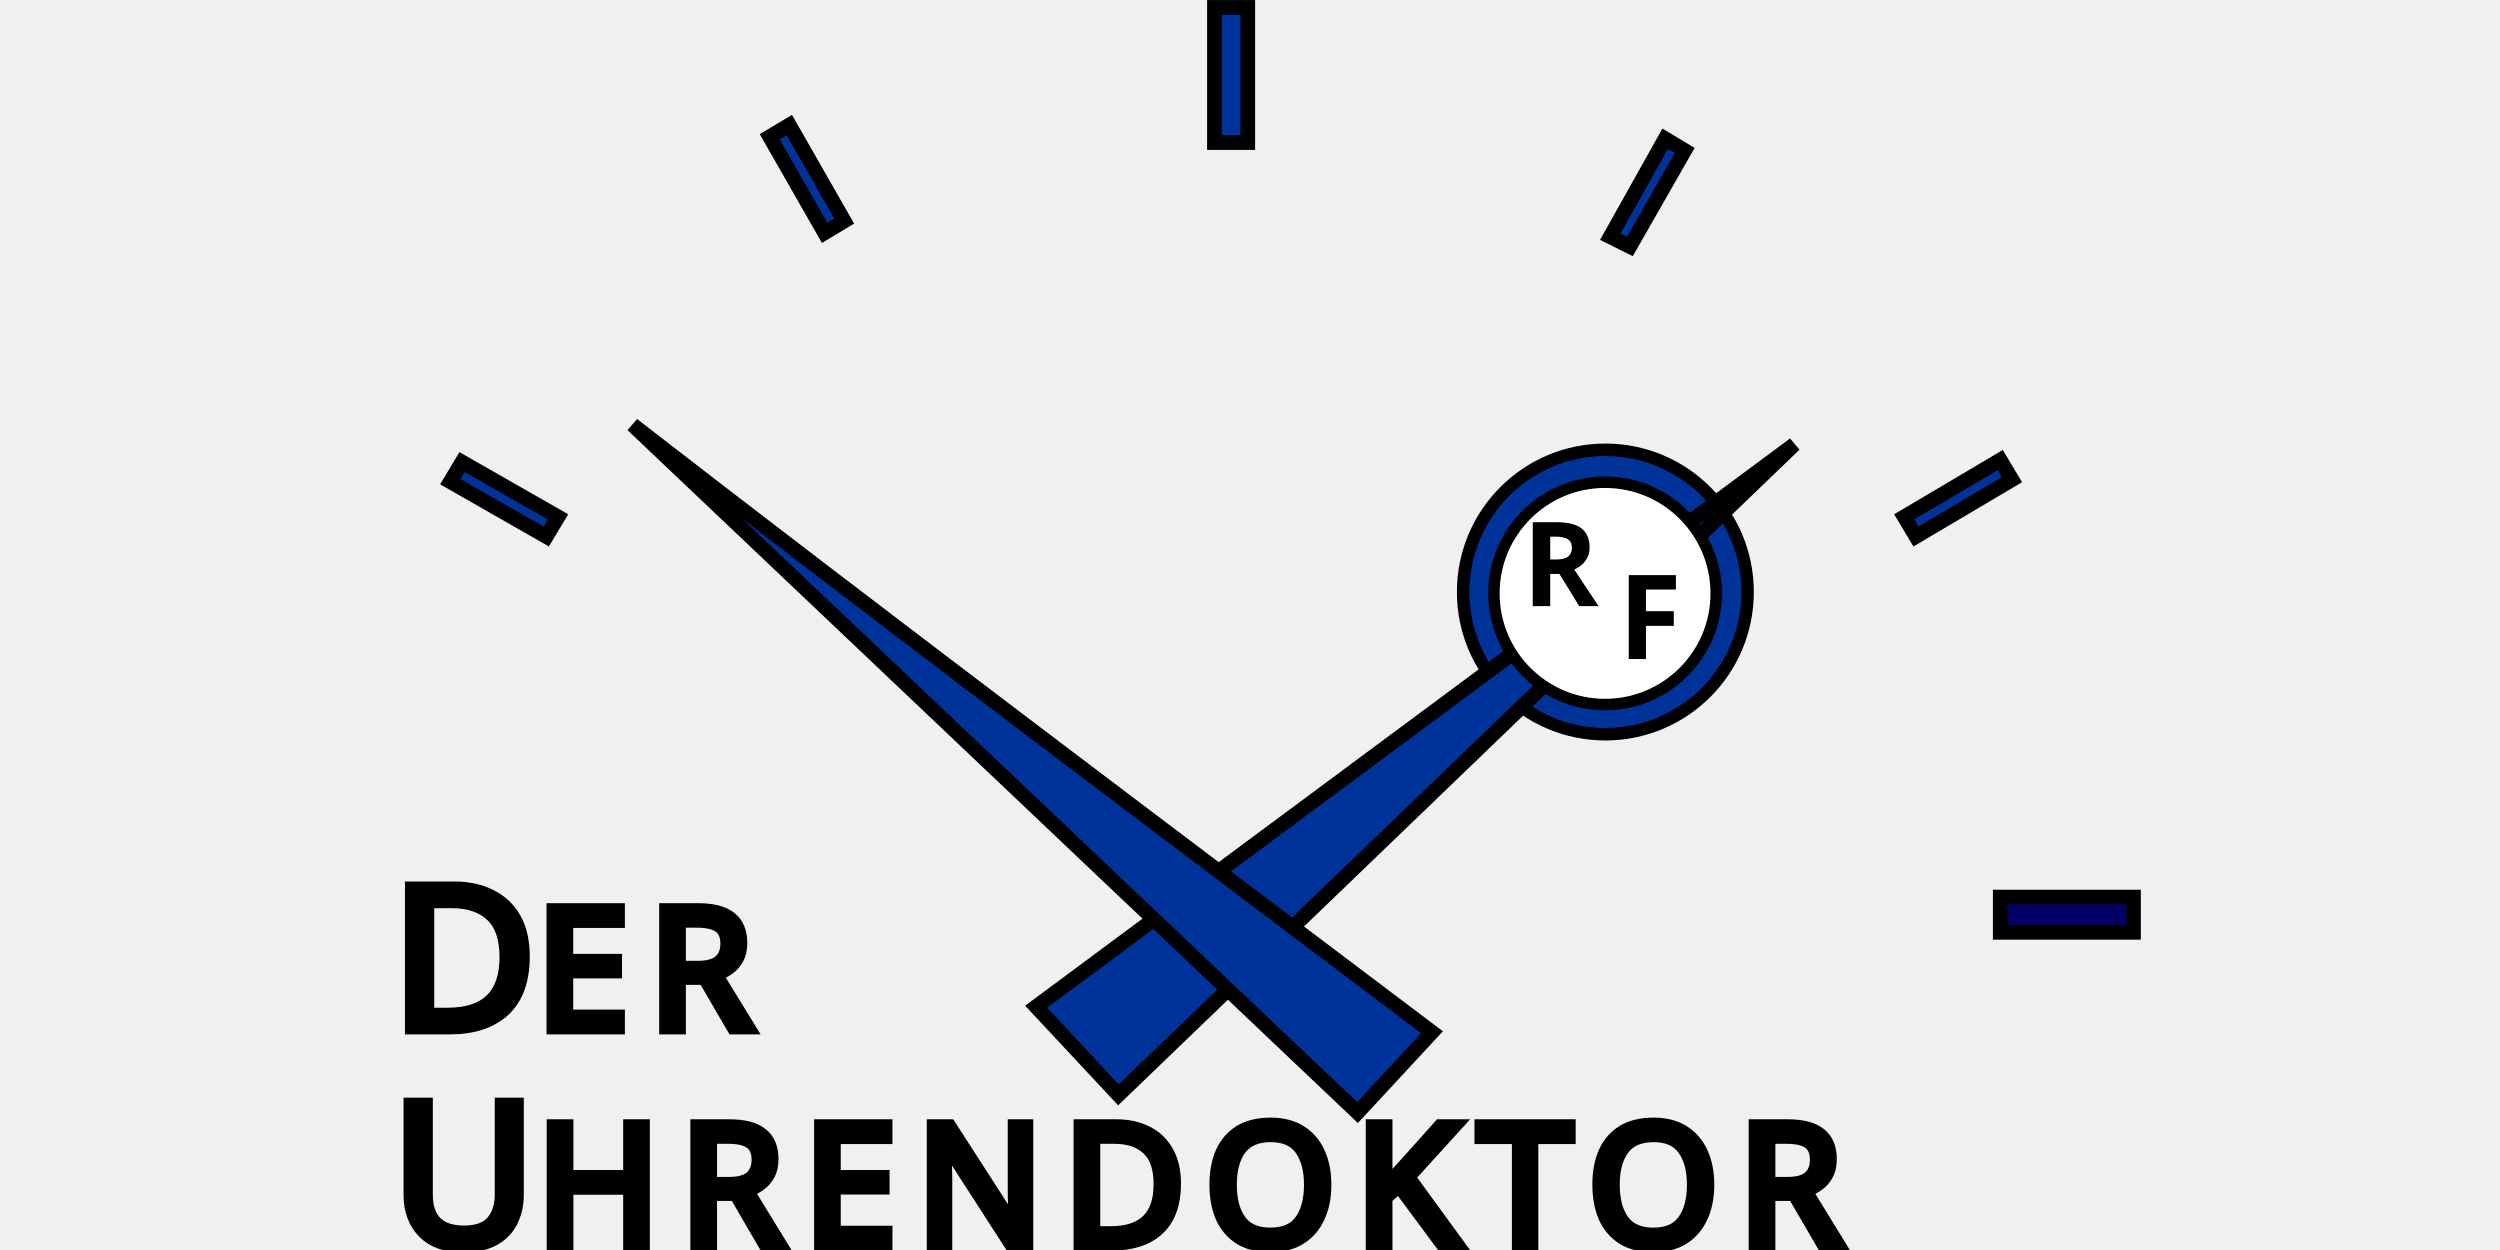
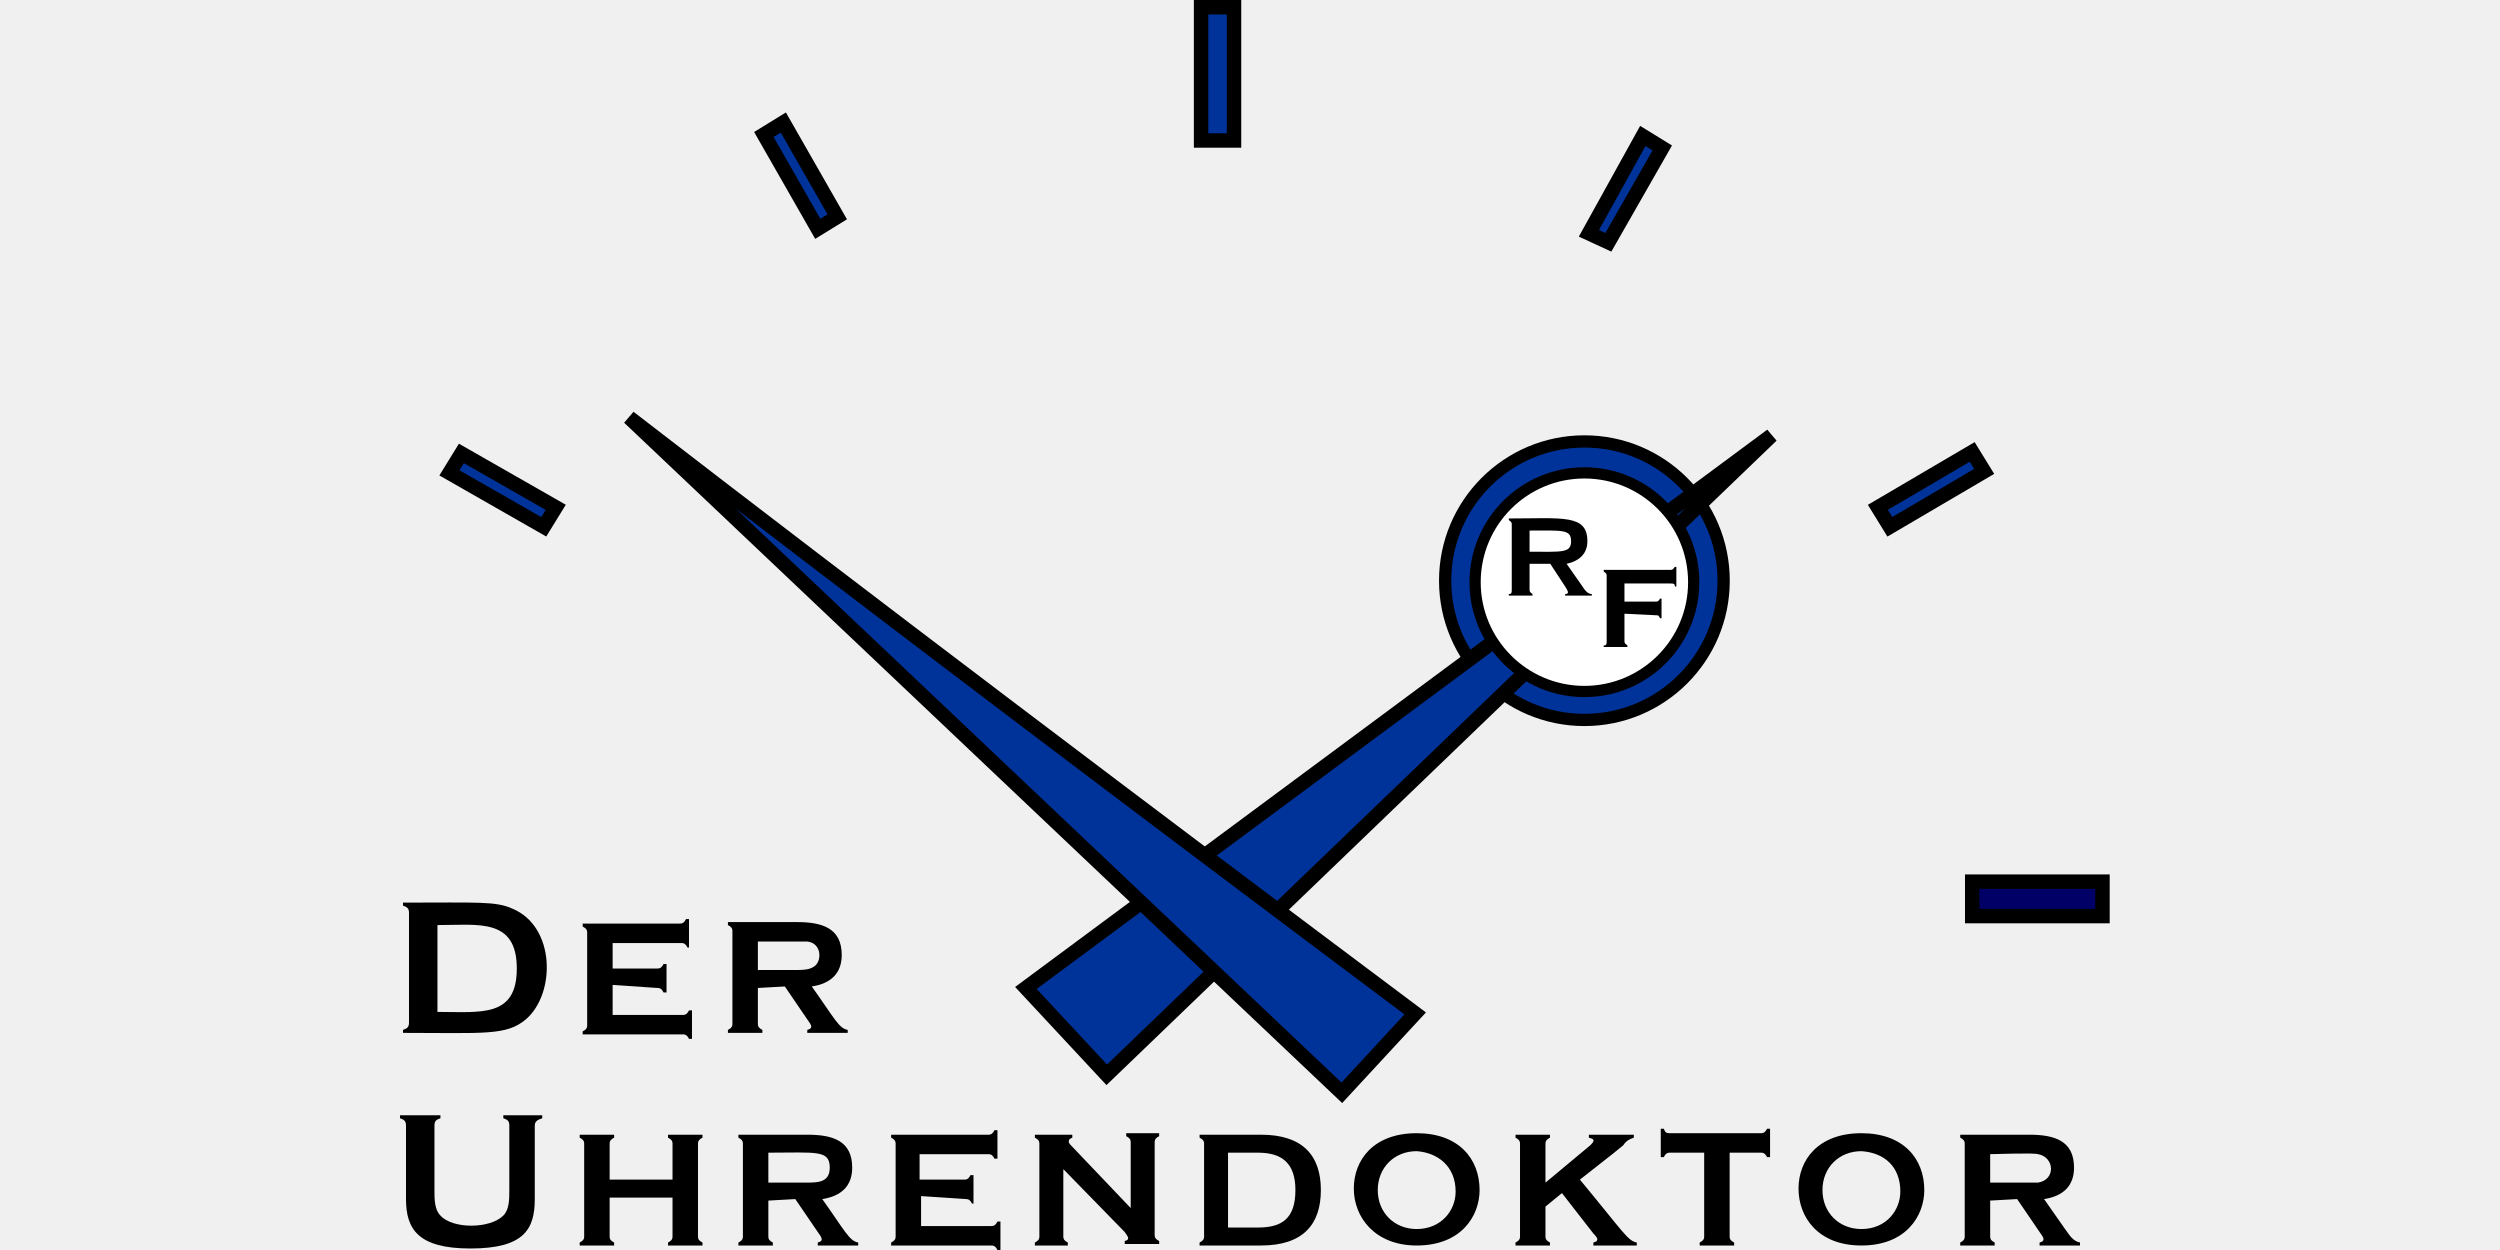
- <svg xmlns="http://www.w3.org/2000/svg" width="200" height="100" viewBox="0 0 200 100">
-   <g transform="matrix(1.21924 0 0 -1.21924 -171.382 238.623)">
-     <circle transform="scale(1 -1)" cx="245.9" cy="-156.87" r="9.332" fill="#039" fill-rule="evenodd" stroke="#000" stroke-width=".818" />
-     <path d="M208.55 129.66l5.4-5.785 44.355 42.683z" fill="#039" fill-rule="evenodd" />
-     <path d="M208.55 129.66l5.4-5.785 44.355 42.683z" fill="none" stroke="#000" stroke-miterlimit="10" stroke-width=".964" />
-     <circle transform="scale(1 -1)" cx="245.88" cy="-156.78" r="7.293" fill="#fff" fill-rule="evenodd" stroke="#000" stroke-width=".75" />
-     <path d="M220.25 195.23h2.186v-8.87h-2.186z" fill="#039" fill-rule="evenodd" />
-     <path d="M220.25 195.23h2.186v-8.87h-2.186z" fill="none" stroke="#000" stroke-miterlimit="10" stroke-width=".964" />
-     <path d="M271.81 134.54v2.314h8.742v-2.314z" fill="#006" fill-rule="evenodd" />
-     <path d="M271.81 134.54v2.314h8.742v-2.314z" fill="none" stroke="#000" stroke-miterlimit="10" stroke-width=".964" />
-     <path d="M271.81 165.53l.771-1.286-6.3-3.728-.77 1.286z" fill="#039" fill-rule="evenodd" />
-     <path d="M271.81 165.53l.771-1.286-6.3-3.728-.77 1.286z" fill="none" stroke="#000" stroke-miterlimit="10" stroke-width=".964" />
-     <path d="M249.82 186.61l1.286-.771-3.6-6.3-1.286.643z" fill="#039" fill-rule="evenodd" />
-     <path d="M249.82 186.61l1.286-.771-3.6-6.3-1.286.643z" fill="none" stroke="#000" stroke-miterlimit="10" stroke-width=".964" />
-     <path d="M191.07 186.74l1.286.771 3.6-6.3-1.286-.77z" fill="#039" fill-rule="evenodd" />
-     <path d="M191.07 186.74l1.286.771 3.6-6.3-1.286-.77z" fill="none" stroke="#000" stroke-miterlimit="10" stroke-width=".964" />
-     <path d="M170.11 164.11l.771 1.286 6.3-3.6-.771-1.286z" fill="#039" fill-rule="evenodd" />
-     <path d="M170.11 164.11l.771 1.286 6.3-3.6-.771-1.286z" fill="none" stroke="#000" stroke-miterlimit="10" stroke-width=".964" />
-     <path d="M182.07 167.84l47.569-45.126 4.885 5.271c-17.545 13.202-35.12 26.374-52.454 39.855z" fill="#039" fill-rule="evenodd" />
-     <path d="M182.07 167.84l47.569-45.126 4.885 5.271c-17.834 13.45-36.627 27.59-52.454 39.855z" fill="none" stroke="#000" stroke-miterlimit="10" stroke-width=".964" />
-     <text transform="scale(.99034 -1.0098)" x="242.799" y="-154.432" font-family="'Copperplate Gothic Bold'" font-size="7.639" font-weight="bold" stroke-width="1.273">
-       <tspan x="242.799" y="-154.432">R</tspan>
-     </text>
-     <text transform="scale(.99034 -1.0098)" x="249.16" y="-150.994" font-family="'Copperplate Gothic Bold'" font-size="7.639" font-weight="bold" stroke-width="1.273">
-       <tspan x="249.16" y="-150.994">F</tspan>
-     </text>
-     <text transform="scale(1 -1)" x="166.247" y="-128.218" font-family="'Copperplate Gothic Light'" font-size="11" letter-spacing="1.275" stroke="#000" stroke-width=".75" word-spacing="0" style="line-height:125%">
-       <tspan x="166.247" y="-128.218">
-         <tspan font-size="13">D</tspan>ER</tspan>
-       <tspan x="166.247" y="-114.037">
-         <tspan font-size="13">U</tspan>HRENDOKTOR</tspan>
-     </text>
+ <svg xmlns="http://www.w3.org/2000/svg" id="svg2" viewBox="0 0 200 100" width="200" height="100">
+   <style id="style2">.st0{stroke:#000;stroke-width:.818}.st0,.st1{fill:#039}.st2,.st3{stroke:#000}.st2{stroke-miterlimit:10;fill:none;stroke-width:.964}.st3{fill:#fff;stroke-width:.75}.st4{fill:#006}.st5{font-family:'ArialMT'}.st6{font-size:18.667px}.st7{font-family:'Arial-BoldMT'}.st8{font-size:18.853px}.st9{font-size:14.667px}.st10{font-size:13.75px}</style>
+   <g id="g10" transform="matrix(1.33333 0 0 -1.33333 -222.4 249.6)">
+     <g id="g4639" transform="matrix(.8984 0 0 .8984 40.948 11.4)">
+       <circle r="9.3" cy="156.9" cx="245.9" class="st0" id="path166" fill="#039" stroke="#000" stroke-width=".818" />
+       <path d="M208.6 129.7l5.4-5.8 44.4 42.7z" class="st1" id="path142" fill="#039" />
+       <path d="M208.6 129.7l5.4-5.8 44.4 42.7z" class="st2" id="path146" fill="none" stroke="#000" stroke-width=".964" stroke-miterlimit="10" />
+       <circle r="7.3" cy="156.8" cx="245.9" class="st3" id="path973" fill="#fff" stroke="#000" stroke-width=".75" />
+       <path d="M220.3 195.2h2.2v-8.9h-2.2z" class="st1" id="path182" fill="#039" />
+       <path d="M220.3 195.2h2.2v-8.9h-2.2z" class="st2" id="path186" fill="none" stroke="#000" stroke-width=".964" stroke-miterlimit="10" />
+       <path d="M271.8 134.5v2.3h8.7v-2.3z" class="st4" id="path188" fill="#006" />
+       <path d="M271.8 134.5v2.3h8.7v-2.3z" class="st2" id="path192" fill="none" stroke="#000" stroke-width=".964" stroke-miterlimit="10" />
+       <path d="M271.8 165.5l.8-1.3-6.3-3.7-.8 1.3z" class="st1" id="path194" fill="#039" />
+       <path d="M271.8 165.5l.8-1.3-6.3-3.7-.8 1.3z" class="st2" id="path198" fill="none" stroke="#000" stroke-width=".964" stroke-miterlimit="10" />
+       <path d="M249.8 186.6l1.3-.8-3.6-6.3-1.3.6z" class="st1" id="path200" fill="#039" />
+       <path d="M249.8 186.6l1.3-.8-3.6-6.3-1.3.6z" class="st2" id="path204" fill="none" stroke="#000" stroke-width=".964" stroke-miterlimit="10" />
+       <path d="M191.1 186.7l1.3.8 3.6-6.3-1.3-.8z" class="st1" id="path206" fill="#039" />
+       <path d="M191.1 186.7l1.3.8 3.6-6.3-1.3-.8z" class="st2" id="path210" fill="none" stroke="#000" stroke-width=".964" stroke-miterlimit="10" />
+       <path d="M170.1 164.1l.8 1.3 6.3-3.6-.8-1.3z" class="st1" id="path212" fill="#039" />
+       <path d="M170.1 164.1l.8 1.3 6.3-3.6-.8-1.3z" class="st2" id="path216" fill="none" stroke="#000" stroke-width=".964" stroke-miterlimit="10" />
+       <path d="M182.1 167.8l47.6-45.1 4.9 5.3c-17.6 13.2-35.2 26.4-52.5 39.8z" class="st1" id="path218" fill="#039" />
+       <path d="M182.1 167.8l47.6-45.1 4.9 5.3c-17.9 13.4-36.7 27.6-52.5 39.8z" class="st2" id="path222" fill="none" stroke="#000" stroke-width=".964" stroke-miterlimit="10" />
+       <g transform="scale(.99034 -1.00975)" id="text228">
+         <path d="M244.6-156.5v1.7c0 .2.1.2.2.3v.1h-1.6v-.1c.2 0 .2-.1.2-.3v-4.3c0-.2-.1-.2-.2-.3v-.1c3.6 0 5.3-.3 5.3 1.5 0 .8-.5 1.3-1.4 1.5l1 1.4c.2.3.4.6.7.6v.1H247v-.1c.3 0 .2-.2 0-.5l-1-1.5zm0-.8c2.2 0 2.8.1 2.8-.7 0-.8-.6-.7-2.8-.7z" id="path4564" />
+       </g>
+       <g transform="scale(.99034 -1.00975)" id="text234">
+         <path d="M251-153.2v1.8c0 .2.1.2.2.3v.1h-1.6v-.1c.2 0 .2-.1.2-.3v-4.3c0-.2-.1-.2-.2-.3v-.1h4.5c.2 0 .2-.1.3-.2h.1v1.3h-.1c0-.2-.1-.2-.3-.2H251v1.2h2.1c.1 0 .2 0 .3-.2h.1v1.3h-.1c-.1-.2-.1-.2-.3-.2z" id="path4561" />
+       </g>
+       <g transform="scale(1 -1)" id="text89">
+         <path d="M167.4-127.4v-7.3c0-.3-.1-.4-.4-.5v-.2c5 0 6.2-.1 7.3.4 2.9 1.2 2.9 5.7.9 7.4-1.3 1.1-2.8.9-8.2.9v-.2c.3-.1.4-.2.4-.5zm1.9-.7c2.9 0 5.3.4 5.3-2.9 0-3.4-2.6-2.9-5.3-2.9z" id="path4532" />
+         <path d="M181-129.9v2h4.7c.2 0 .3-.1.4-.3h.2v1.9h-.2c-.1-.2-.2-.3-.4-.3H179v-.2c.2-.1.3-.2.3-.4v-6.2c0-.2-.1-.3-.3-.4v-.2h6.5c.2 0 .3-.1.4-.3h.2v1.9h-.1c-.1-.2-.2-.3-.4-.3H181v1.7h3c.2 0 .3-.1.4-.3h.2v1.9h-.2c-.1-.2-.2-.3-.4-.3z" id="path4534" />
+         <path d="M190.7-129.7v2.4c0 .2.1.3.3.4v.2h-2.3v-.2c.2-.1.3-.2.3-.4v-6.2c0-.2-.1-.3-.3-.4v-.2h4.6c1.7 0 3 .4 3 2.2 0 1.2-.7 1.9-2 2.1 1.5 2.1 1.8 2.8 2.4 2.9v.2H194v-.2c.4-.1.3-.3 0-.7l-1.5-2.2zm0-1.2h2.5c.4 0 .9 0 1.2-.2.6-.3.6-1.6-.4-1.7h-3.3z" id="path4536" />
+         <path d="M175.8-120.5v4.9c0 2-.7 3.3-4.3 3.3-3.5 0-4.3-1.3-4.3-3.3v-4.9c0-.3-.1-.4-.4-.5v-.2h2.7v.2c-.3.1-.4.2-.4.5v4.3c0 .6 0 1.3.4 1.7.8.9 3.3.9 4.2 0 .4-.4.4-1.1.4-1.7v-4.3c0-.3-.1-.4-.4-.5v-.2h2.6v.2c-.3.1-.5.2-.5.5z" id="path4538" />
+         <path d="M185-115.7h-4.2v2.6c0 .2.1.3.3.4v.2h-2.3v-.2c.2-.1.3-.2.3-.4v-6.2c0-.2-.1-.3-.3-.4v-.2h2.3v.2c-.2.1-.3.2-.3.4v2.4h4.2v-2.4c0-.2-.1-.3-.3-.4v-.2h2.3v.2c-.2.1-.3.2-.3.4v6.2c0 .2.1.3.3.4v.2h-2.3v-.2c.2-.1.3-.2.3-.4z" id="path4540" />
+         <path d="M191.4-115.5v2.4c0 .2.1.3.3.4v.2h-2.3v-.2c.2-.1.3-.2.3-.4v-6.2c0-.2-.1-.3-.3-.4v-.2h4.6c1.7 0 3 .4 3 2.2 0 1.2-.7 1.9-2 2.1 1.5 2.1 1.8 2.8 2.4 2.9v.2h-2.7v-.2c.4-.1.3-.3 0-.7l-1.5-2.2zm0-1.2h2.5c.8 0 1.6 0 1.6-1 0-1.2-.9-1-4.1-1z" id="path4542" />
+         <path d="M201.6-115.8v2h4.7c.2 0 .3-.1.4-.3h.2v1.9h-.2c-.1-.2-.2-.3-.4-.3h-6.7v-.2c.2-.1.3-.2.3-.4v-6.2c0-.2-.1-.3-.3-.4v-.2h6.5c.2 0 .3-.1.4-.3h.2v1.9h-.2c-.1-.2-.2-.3-.4-.3h-4.6v1.7h3c.2 0 .3-.1.4-.3h.2v1.9h-.1c-.1-.2-.2-.3-.4-.3z" id="path4544" />
+         <path d="M211.1-117.6v4.5c0 .2.1.3.3.4v.2h-2.2v-.2c.2-.1.3-.2.3-.4v-6.2c0-.2-.1-.3-.3-.4v-.2h2.5v.2c-.3.1-.3.3-.1.5l4 4.2v-4.4c0-.2-.1-.3-.3-.4v-.2h2.2v.2c-.2.1-.3.2-.3.4v6.2c0 .2.1.3.3.4v.2h-2.3v-.2c.4-.1.2-.3 0-.6z" id="path4546" />
+         <path d="M220.5-113.1v-6.2c0-.2-.1-.3-.3-.4v-.2h4.1c2.8 0 4 1.4 4 3.7 0 2.3-1.2 3.7-4 3.7h-4.1v-.2c.2-.1.3-.2.3-.4zm1.6-.6h2c1.6 0 2.5-.6 2.5-2.5 0-1.8-.9-2.5-2.5-2.5h-2z" id="path4548" />
+         <path d="M234.7-120c2.8 0 4.2 1.7 4.2 3.8 0 1.7-1.2 3.7-4.2 3.7-2.8 0-4.2-1.9-4.2-3.8s1.3-3.7 4.2-3.7zm0 1.2c-1.5 0-2.6 1.1-2.6 2.6s1.1 2.6 2.6 2.6c1.6 0 2.6-1.2 2.6-2.5 0-1.7-1.2-2.6-2.6-2.7z" id="path4550" />
+         <path d="M244.4-116l-1.1.9v2c0 .2.1.3.3.4v.2h-2.3v-.2c.2-.1.3-.2.3-.4v-6.2c0-.2-.1-.3-.3-.4v-.2h2.3v.2c-.2.1-.3.2-.3.4v2.6l3-2.5c.3-.3.3-.4-.1-.5v-.2h3v.2c-.3.1-.5.2-.7.5-.6.5-.1.1-2.9 2.3 2.9 3.5 3.2 4.1 3.8 4.2v.2h-2.9v-.2c.4-.1.3-.3 0-.6z" id="path4552" />
+         <path d="M255.6-118.7v5.6c0 .2.1.3.3.4v.2h-2.3v-.2c.2-.1.3-.2.3-.4v-5.6h-2.3c-.2 0-.3.1-.4.3h-.2v-1.9h.2c.1.2.1.3.4.3h6.1c.2 0 .3-.1.4-.3h.2v1.9h-.2c-.1-.2-.2-.3-.4-.3z" id="path4554" />
+         <path d="M264.4-120c2.8 0 4.2 1.7 4.2 3.8 0 1.7-1.2 3.7-4.2 3.7-2.9 0-4.2-1.9-4.2-3.8s1.3-3.7 4.2-3.7zm0 1.2c-1.5 0-2.6 1.1-2.6 2.6s1.1 2.6 2.6 2.6c1.7 0 2.6-1.3 2.6-2.5 0-1.7-1.1-2.6-2.6-2.7z" id="path4556" />
+         <path d="M273-115.5v2.4c0 .2.1.3.3.4v.2H271v-.2c.2-.1.3-.2.3-.4v-6.2c0-.2-.1-.3-.3-.4v-.2h4.6c1.7 0 3 .4 3 2.2 0 1.2-.7 1.9-2 2.1l1.4 2c.3.4.5.8 1 .9v.2h-2.7v-.2c.4-.1.3-.3 0-.7l-1.5-2.2zm0-1.2h3.2c1.2-.2 1.1-1.7 0-1.9-.3-.1-2.9 0-3.2 0z" id="path4558" />
+       </g>
+     </g>
  </g>
</svg>
